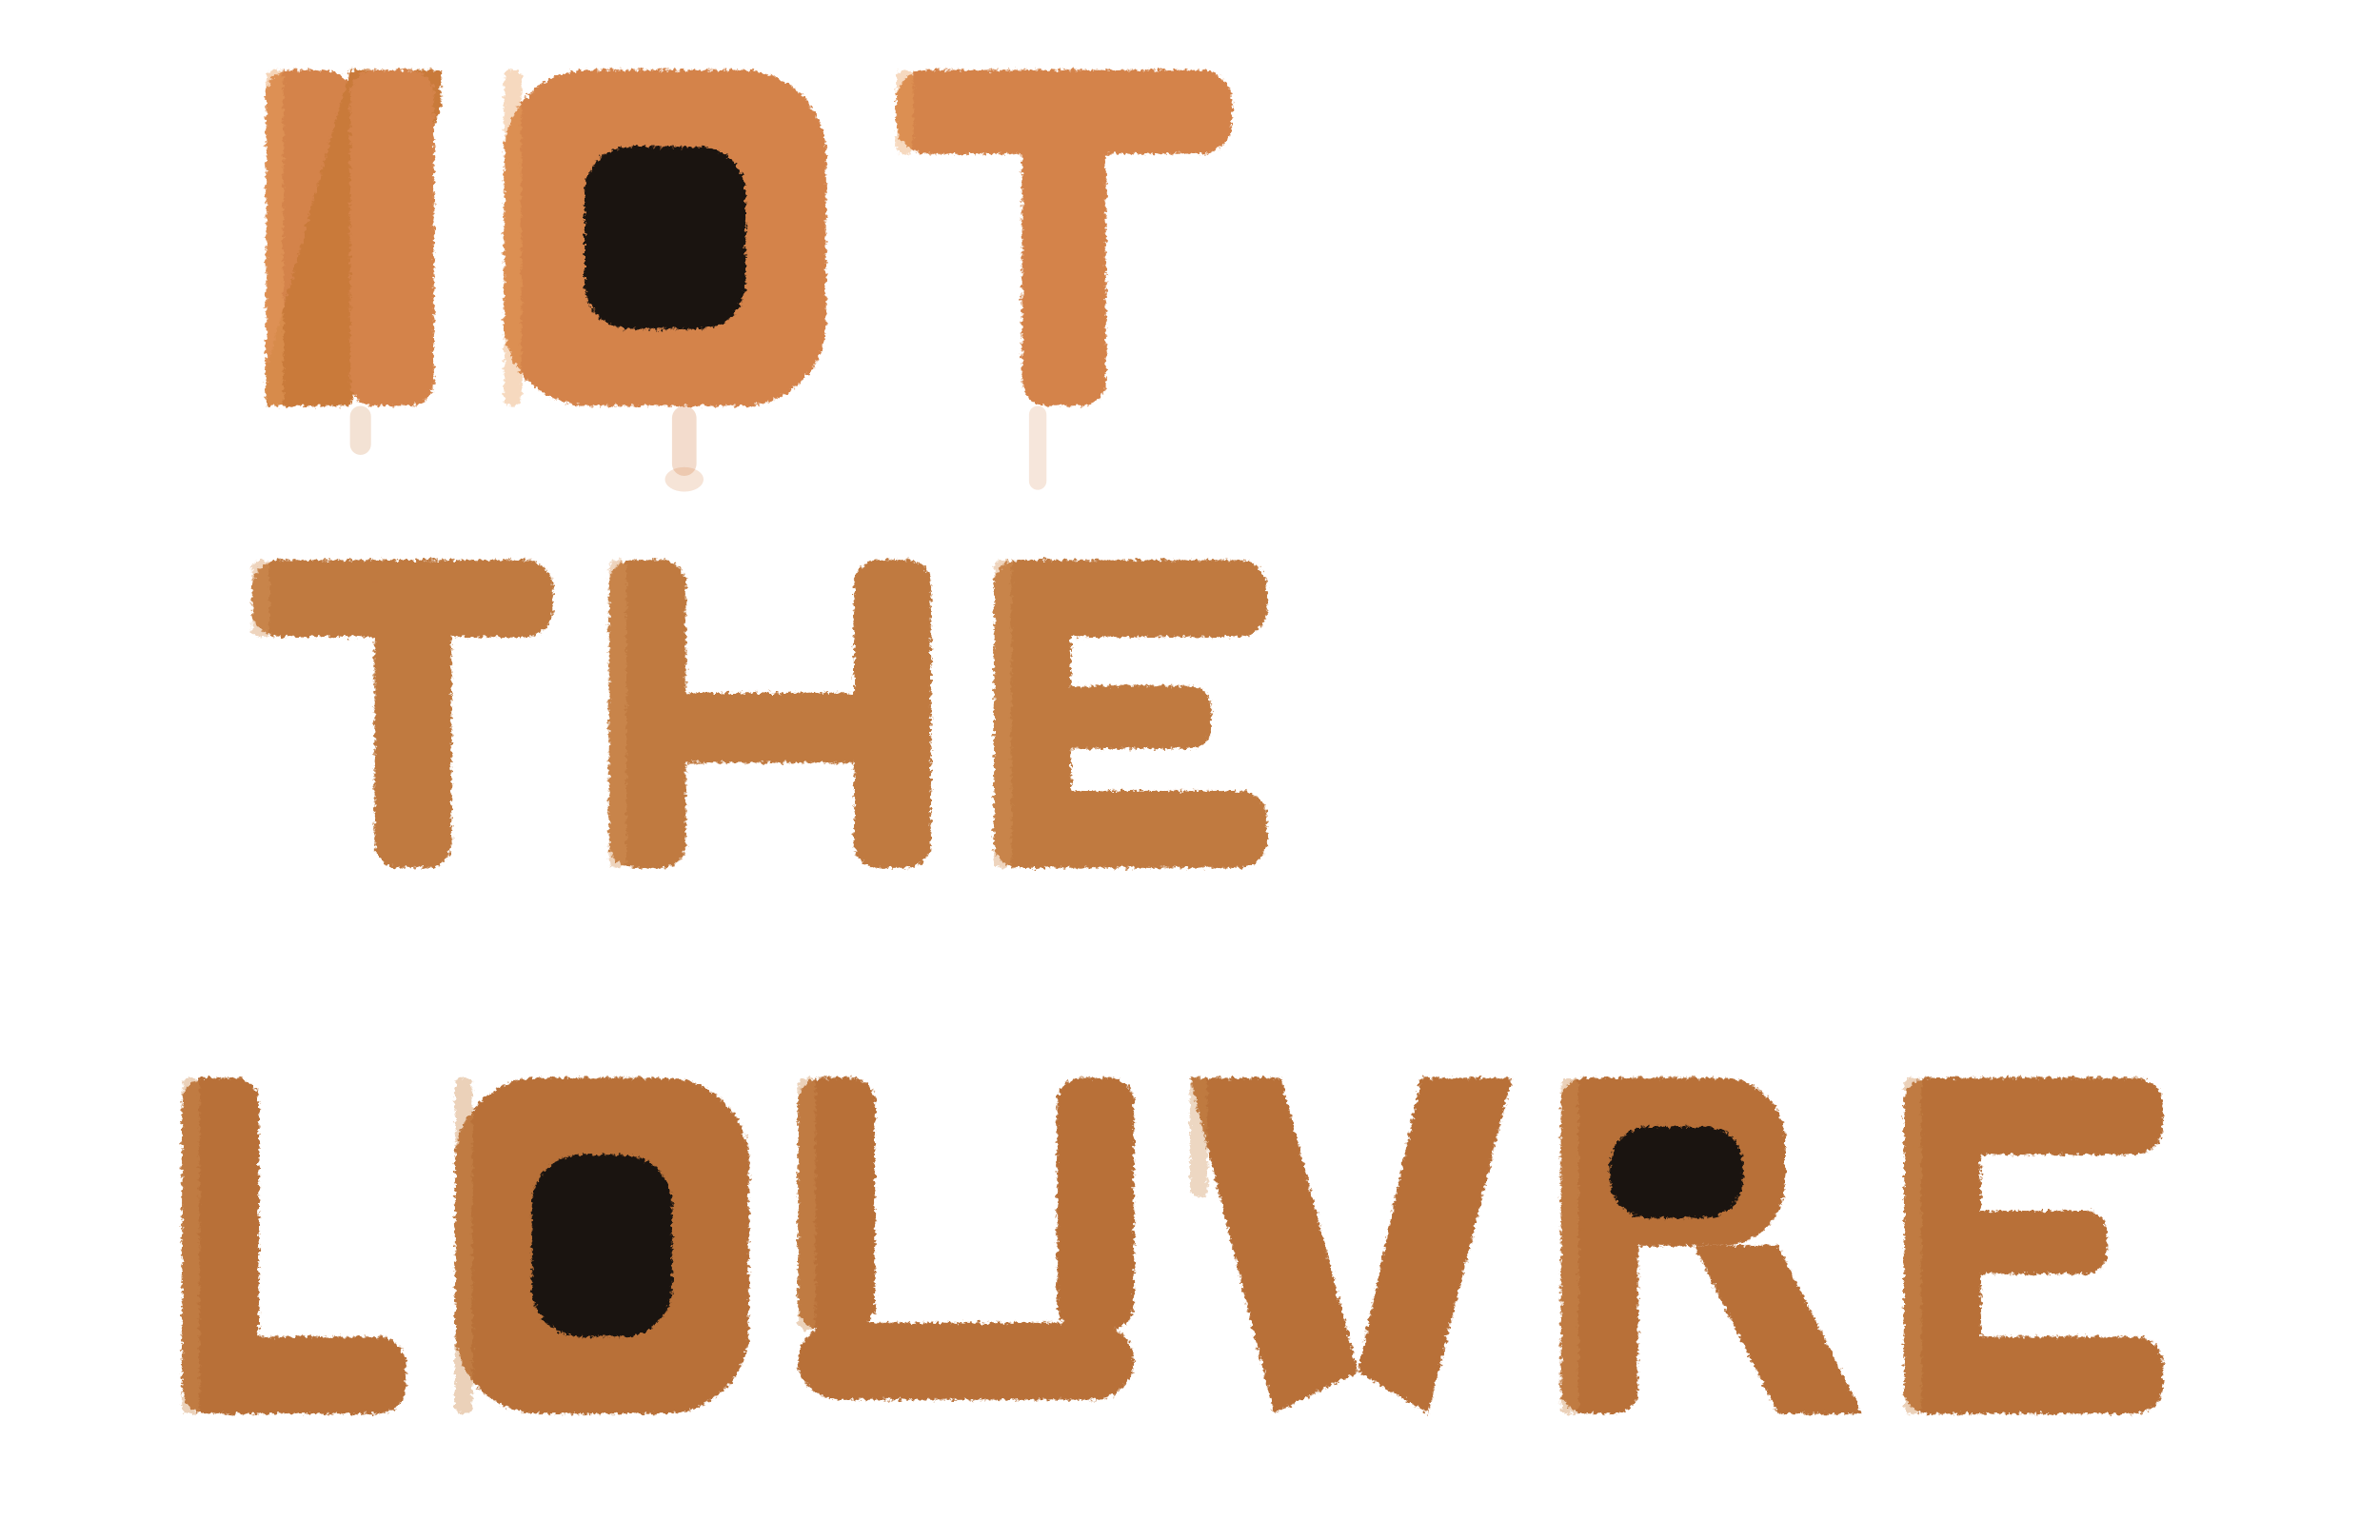
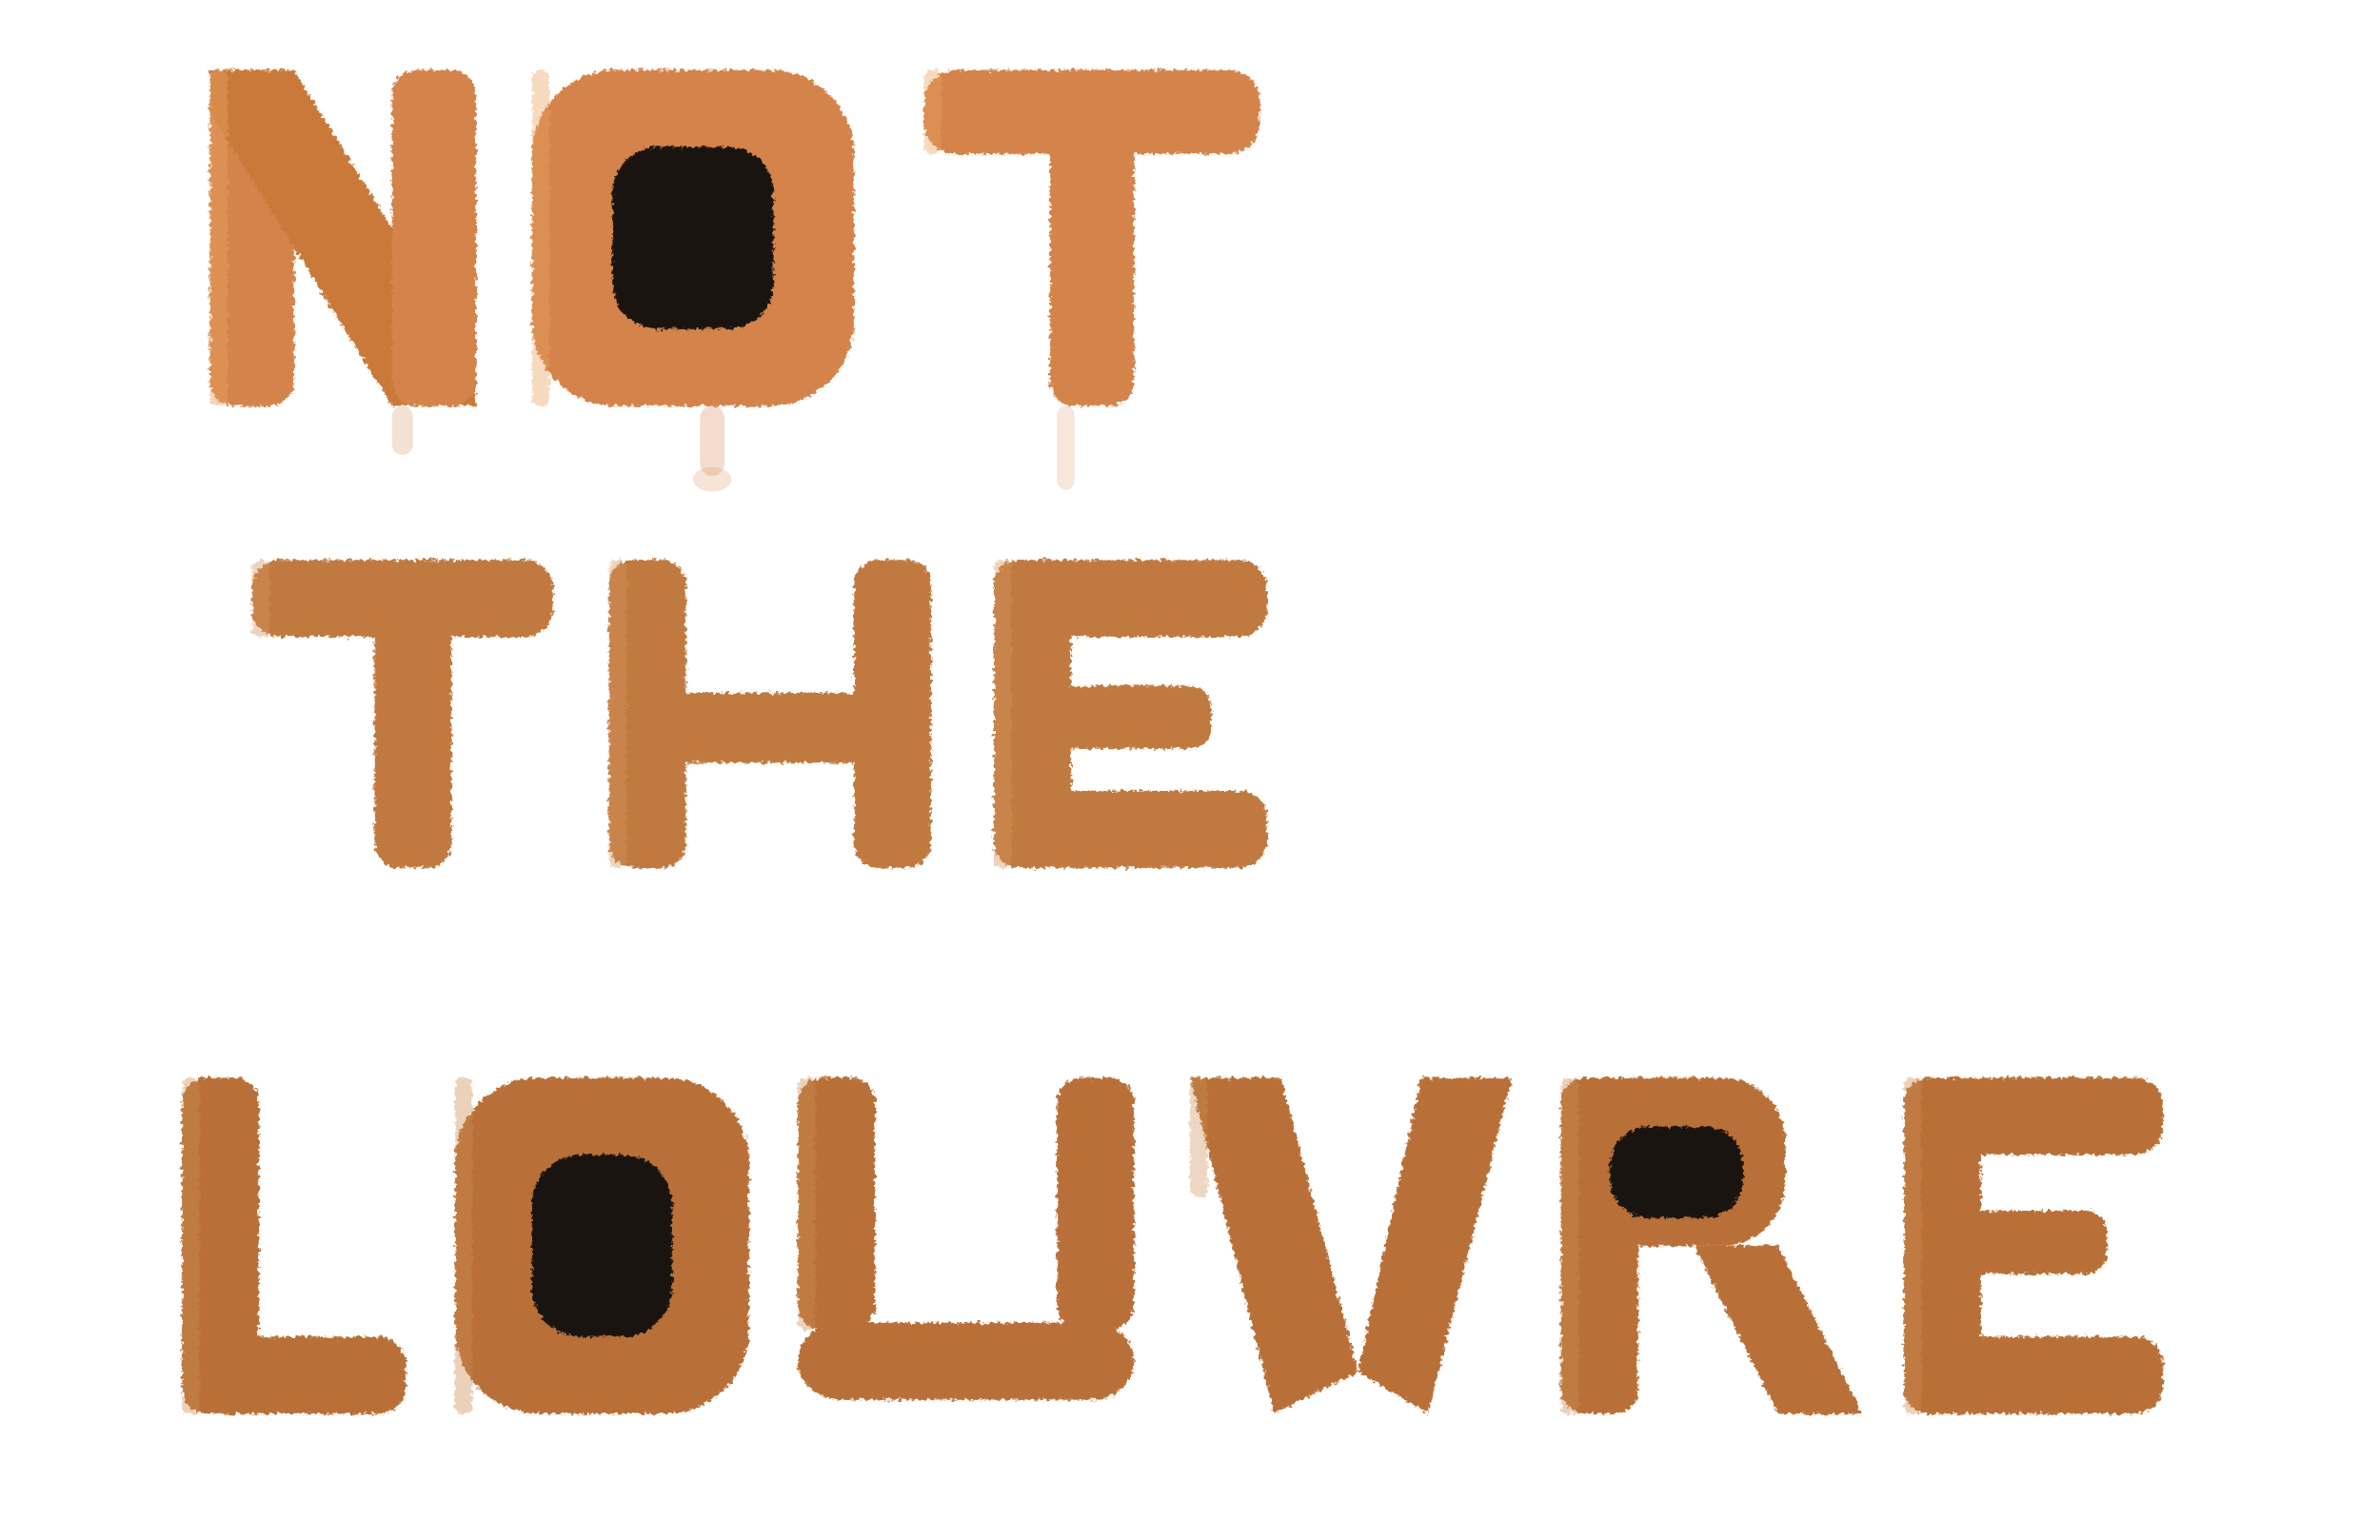
<svg xmlns="http://www.w3.org/2000/svg" id="svg-art" viewBox="0 0 680 440">
  <defs>
    <filter id="tex">
      <feTurbulence type="fractalNoise" baseFrequency="0.85" numOctaves="4" result="noise" />
      <feDisplacementMap in="SourceGraphic" in2="noise" scale="2.2" xChannelSelector="R" yChannelSelector="G" />
    </filter>
  </defs>
  <g filter="url(#tex)">
-     <rect x="76" y="20" width="24" height="96" rx="7" fill="#d4834a" />
-     <polygon points="100,20 126,20 126,30 100,116 76,116 76,106" fill="#c97a3a" />
-     <rect x="100" y="20" width="24" height="96" rx="7" fill="#d4834a" />
-     <rect x="76" y="20" width="5" height="96" rx="2" fill="#e8a060" opacity="0.45" />
-     <rect x="144" y="20" width="92" height="96" rx="24" fill="#d4834a" />
-     <rect x="167" y="42" width="46" height="52" rx="13" fill="#1a1410" />
-     <rect x="144" y="20" width="5" height="96" rx="2" fill="#e8a060" opacity="0.4" />
-     <rect x="256" y="20" width="96" height="24" rx="9" fill="#d4834a" />
-     <rect x="292" y="20" width="24" height="96" rx="7" fill="#d4834a" />
-     <rect x="256" y="20" width="5" height="24" rx="2" fill="#e8a060" opacity="0.4" />
+     <rect x="60" y="20" width="24" height="96" rx="7" fill="#d4834a" />
+     <polygon points="60,20 84,20 136,104 136,116 112,116 60,32" fill="#c97a3a" />
+     <rect x="112" y="20" width="24" height="96" rx="7" fill="#d4834a" />
+     <rect x="60" y="20" width="5" height="96" rx="2" fill="#e8a060" opacity="0.45" />
+     <rect x="152" y="20" width="92" height="96" rx="24" fill="#d4834a" />
+     <rect x="175" y="42" width="46" height="52" rx="13" fill="#1a1410" />
+     <rect x="152" y="20" width="5" height="96" rx="2" fill="#e8a060" opacity="0.4" />
+     <rect x="264" y="20" width="96" height="24" rx="9" fill="#d4834a" />
+     <rect x="300" y="20" width="24" height="96" rx="7" fill="#d4834a" />
+     <rect x="264" y="20" width="5" height="24" rx="2" fill="#e8a060" opacity="0.4" />
  </g>
-   <rect x="192" y="116" width="7" height="20" rx="3.5" fill="#d4834a" opacity="0.28" />
-   <ellipse cx="195.5" cy="137" rx="5.5" ry="3.5" fill="#d4834a" opacity="0.22" />
-   <rect x="100" y="116" width="6" height="14" rx="3" fill="#c97a3a" opacity="0.22" />
-   <rect x="294" y="116" width="5" height="24" rx="2.5" fill="#d4834a" opacity="0.2" />
+   <rect x="200" y="116" width="7" height="20" rx="3.5" fill="#d4834a" opacity="0.28" />
+   <ellipse cx="203.5" cy="137" rx="5.5" ry="3.5" fill="#d4834a" opacity="0.22" />
+   <rect x="112" y="116" width="6" height="14" rx="3" fill="#c97a3a" opacity="0.22" />
+   <rect x="302" y="116" width="5" height="24" rx="2.5" fill="#d4834a" opacity="0.2" />
  <g filter="url(#tex)">
    <rect x="72" y="160" width="86" height="22" rx="8" fill="#c07a40" />
    <rect x="107" y="160" width="22" height="88" rx="7" fill="#c07a40" />
    <rect x="72" y="160" width="5" height="22" rx="2" fill="#d4935a" opacity="0.4" />
    <rect x="174" y="160" width="22" height="88" rx="7" fill="#c07a40" />
    <rect x="244" y="160" width="22" height="88" rx="7" fill="#c07a40" />
    <rect x="174" y="198" width="92" height="20" rx="6" fill="#c07a40" />
    <rect x="174" y="160" width="5" height="88" rx="2" fill="#d4935a" opacity="0.4" />
    <rect x="284" y="160" width="22" height="88" rx="7" fill="#c07a40" />
    <rect x="284" y="160" width="78" height="22" rx="8" fill="#c07a40" />
    <rect x="284" y="196" width="62" height="18" rx="6" fill="#c07a40" />
    <rect x="284" y="226" width="78" height="22" rx="8" fill="#c07a40" />
    <rect x="284" y="160" width="5" height="88" rx="2" fill="#d4935a" opacity="0.4" />
  </g>
  <g filter="url(#tex)">
    <rect x="52" y="308" width="22" height="96" rx="7" fill="#b87038" />
    <rect x="52" y="382" width="64" height="22" rx="8" fill="#b87038" />
    <rect x="52" y="308" width="5" height="96" rx="2" fill="#cc8c50" opacity="0.4" />
    <rect x="130" y="308" width="84" height="96" rx="24" fill="#b87038" />
    <rect x="152" y="330" width="40" height="52" rx="14" fill="#1a1410" />
    <rect x="130" y="308" width="5" height="96" rx="2" fill="#cc8c50" opacity="0.4" />
    <rect x="228" y="308" width="22" height="72" rx="7" fill="#b87038" />
    <rect x="302" y="308" width="22" height="72" rx="7" fill="#b87038" />
    <rect x="228" y="378" width="96" height="22" rx="12" fill="#b87038" />
    <rect x="228" y="308" width="5" height="72" rx="2" fill="#cc8c50" opacity="0.4" />
    <polygon points="340,308 366,308 388,392 364,404 340,308" fill="#b87038" />
    <polygon points="406,308 432,308 408,404 388,392 406,308" fill="#b87038" />
    <rect x="340" y="308" width="5" height="34" rx="2" fill="#cc8c50" opacity="0.35" />
    <rect x="446" y="308" width="22" height="96" rx="7" fill="#b87038" />
    <rect x="446" y="308" width="64" height="48" rx="18" fill="#b87038" />
    <rect x="460" y="322" width="38" height="26" rx="11" fill="#1a1410" />
    <polygon points="484,356 508,356 532,404 508,404 484,356" fill="#b87038" />
    <rect x="446" y="308" width="5" height="96" rx="2" fill="#cc8c50" opacity="0.4" />
    <rect x="544" y="308" width="22" height="96" rx="7" fill="#b87038" />
    <rect x="544" y="308" width="74" height="22" rx="8" fill="#b87038" />
    <rect x="544" y="346" width="58" height="18" rx="6" fill="#b87038" />
    <rect x="544" y="382" width="74" height="22" rx="8" fill="#b87038" />
    <rect x="544" y="308" width="5" height="96" rx="2" fill="#cc8c50" opacity="0.4" />
  </g>
</svg>
